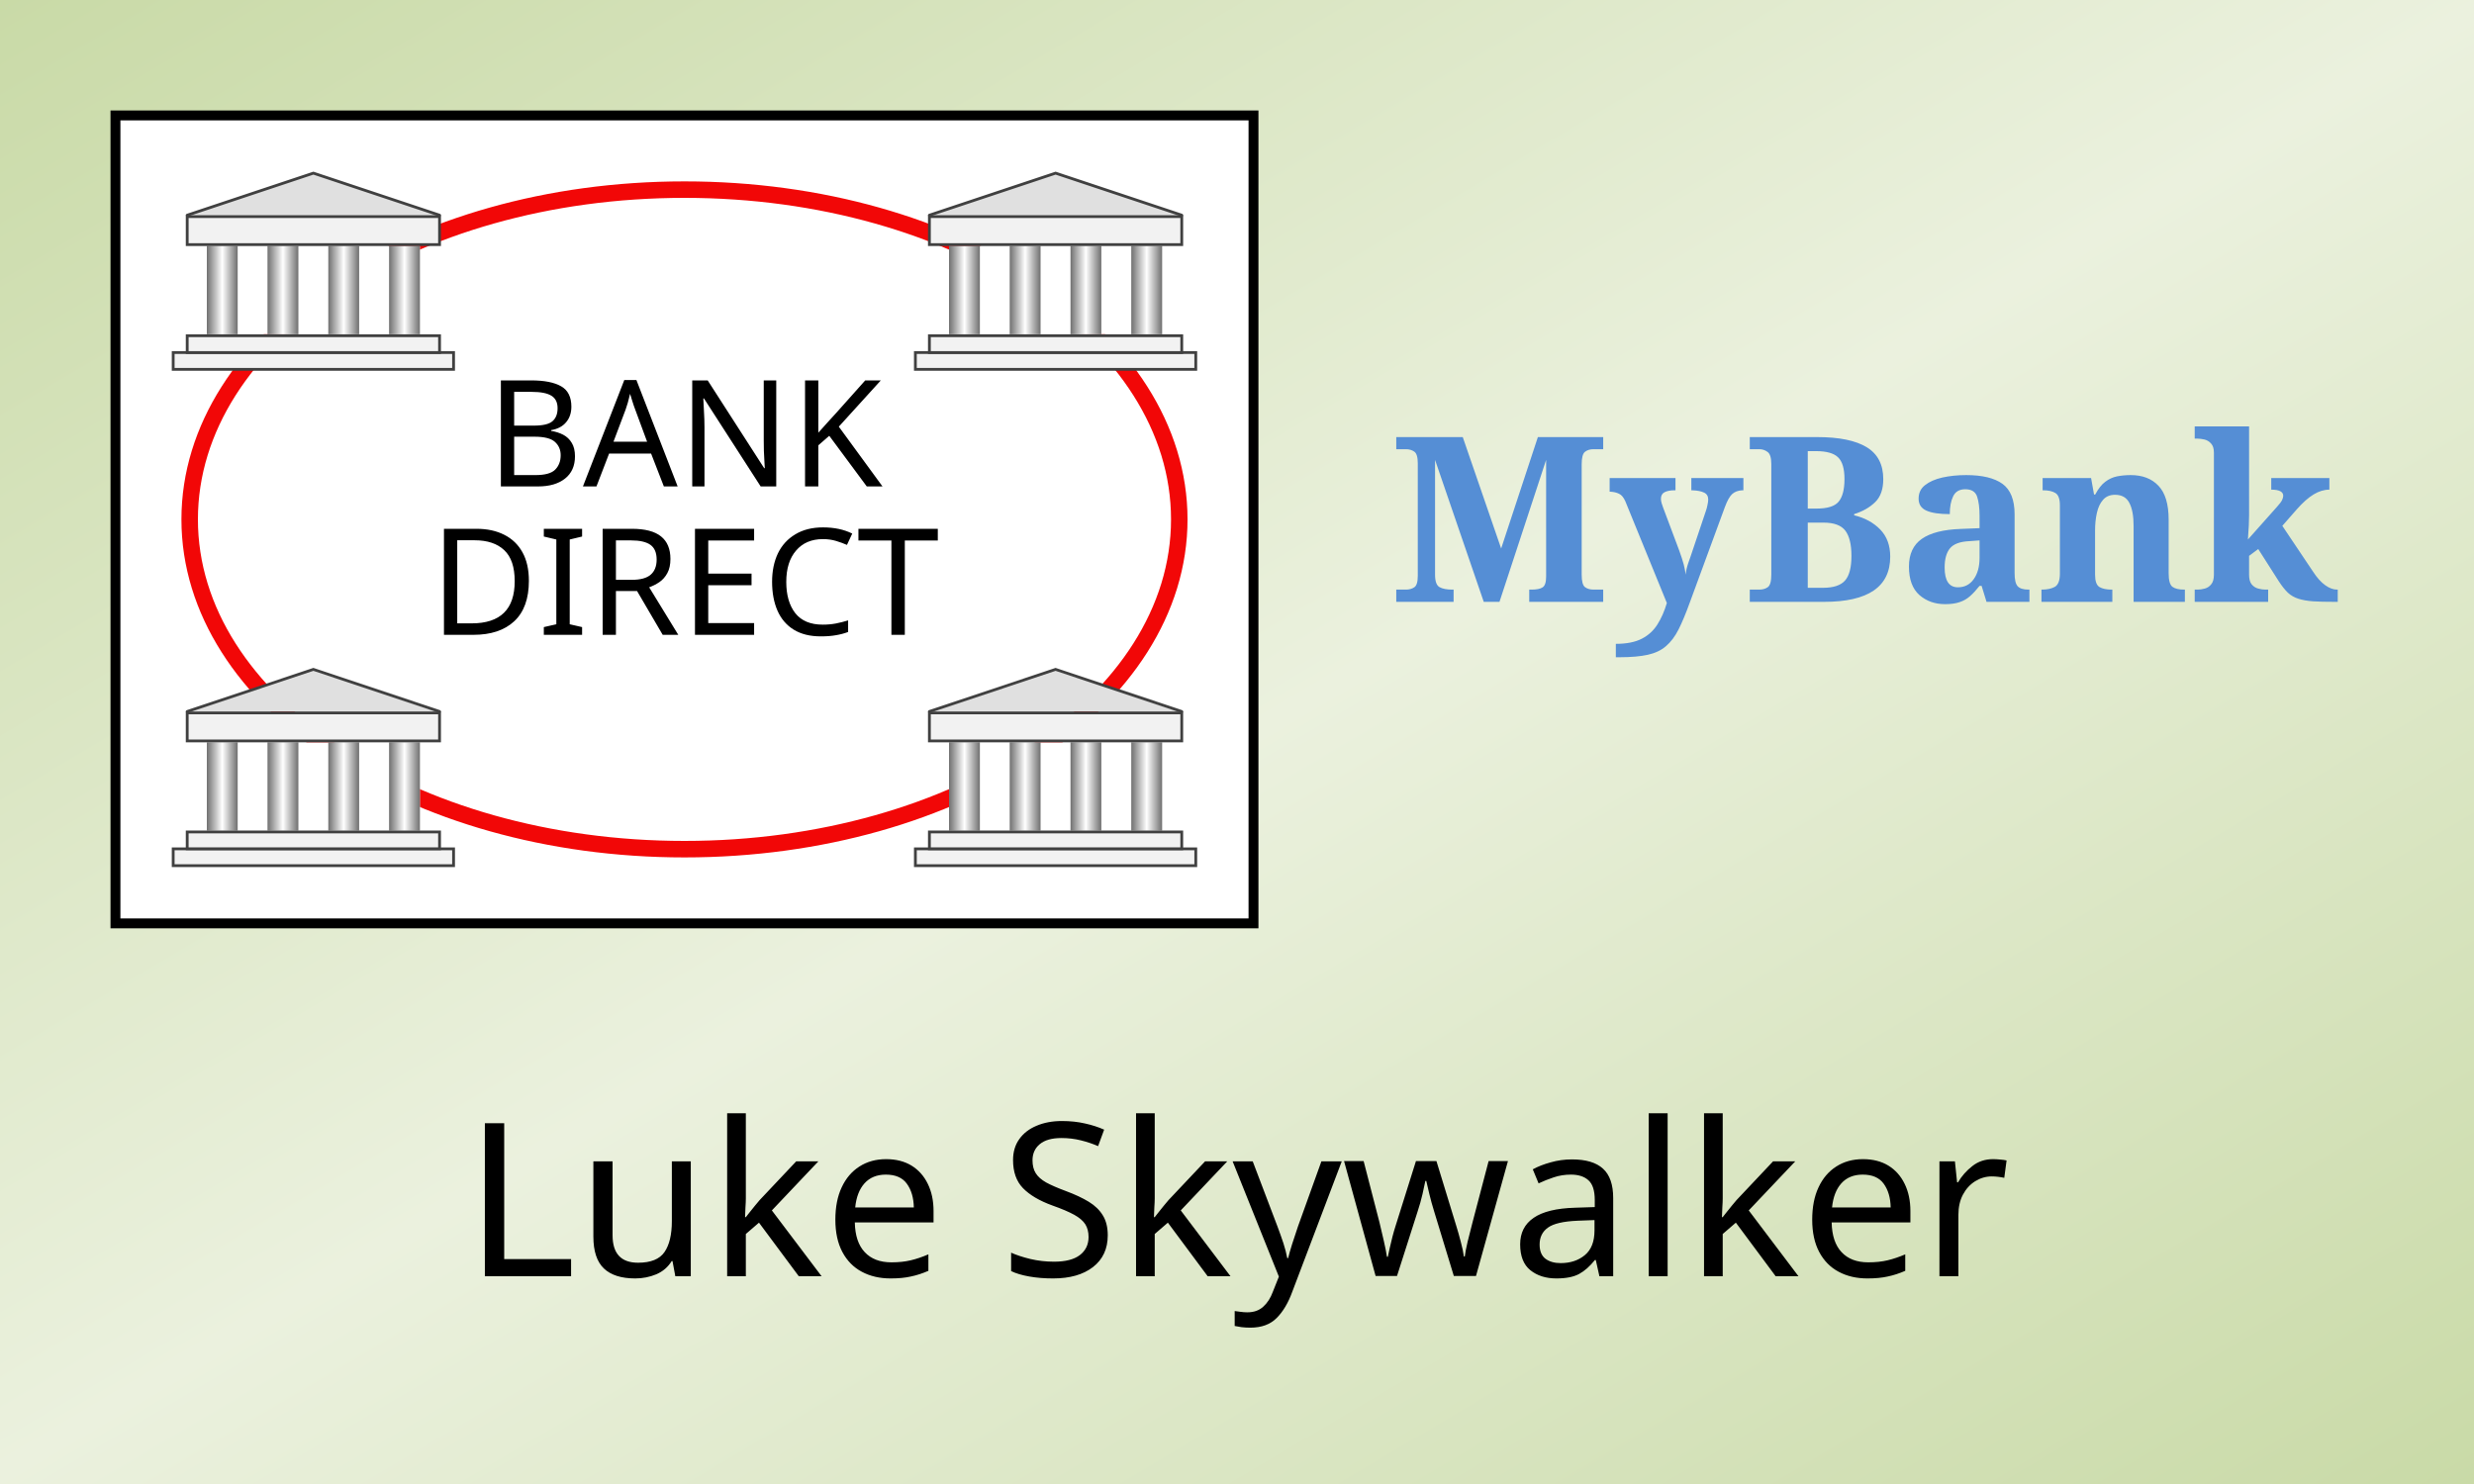
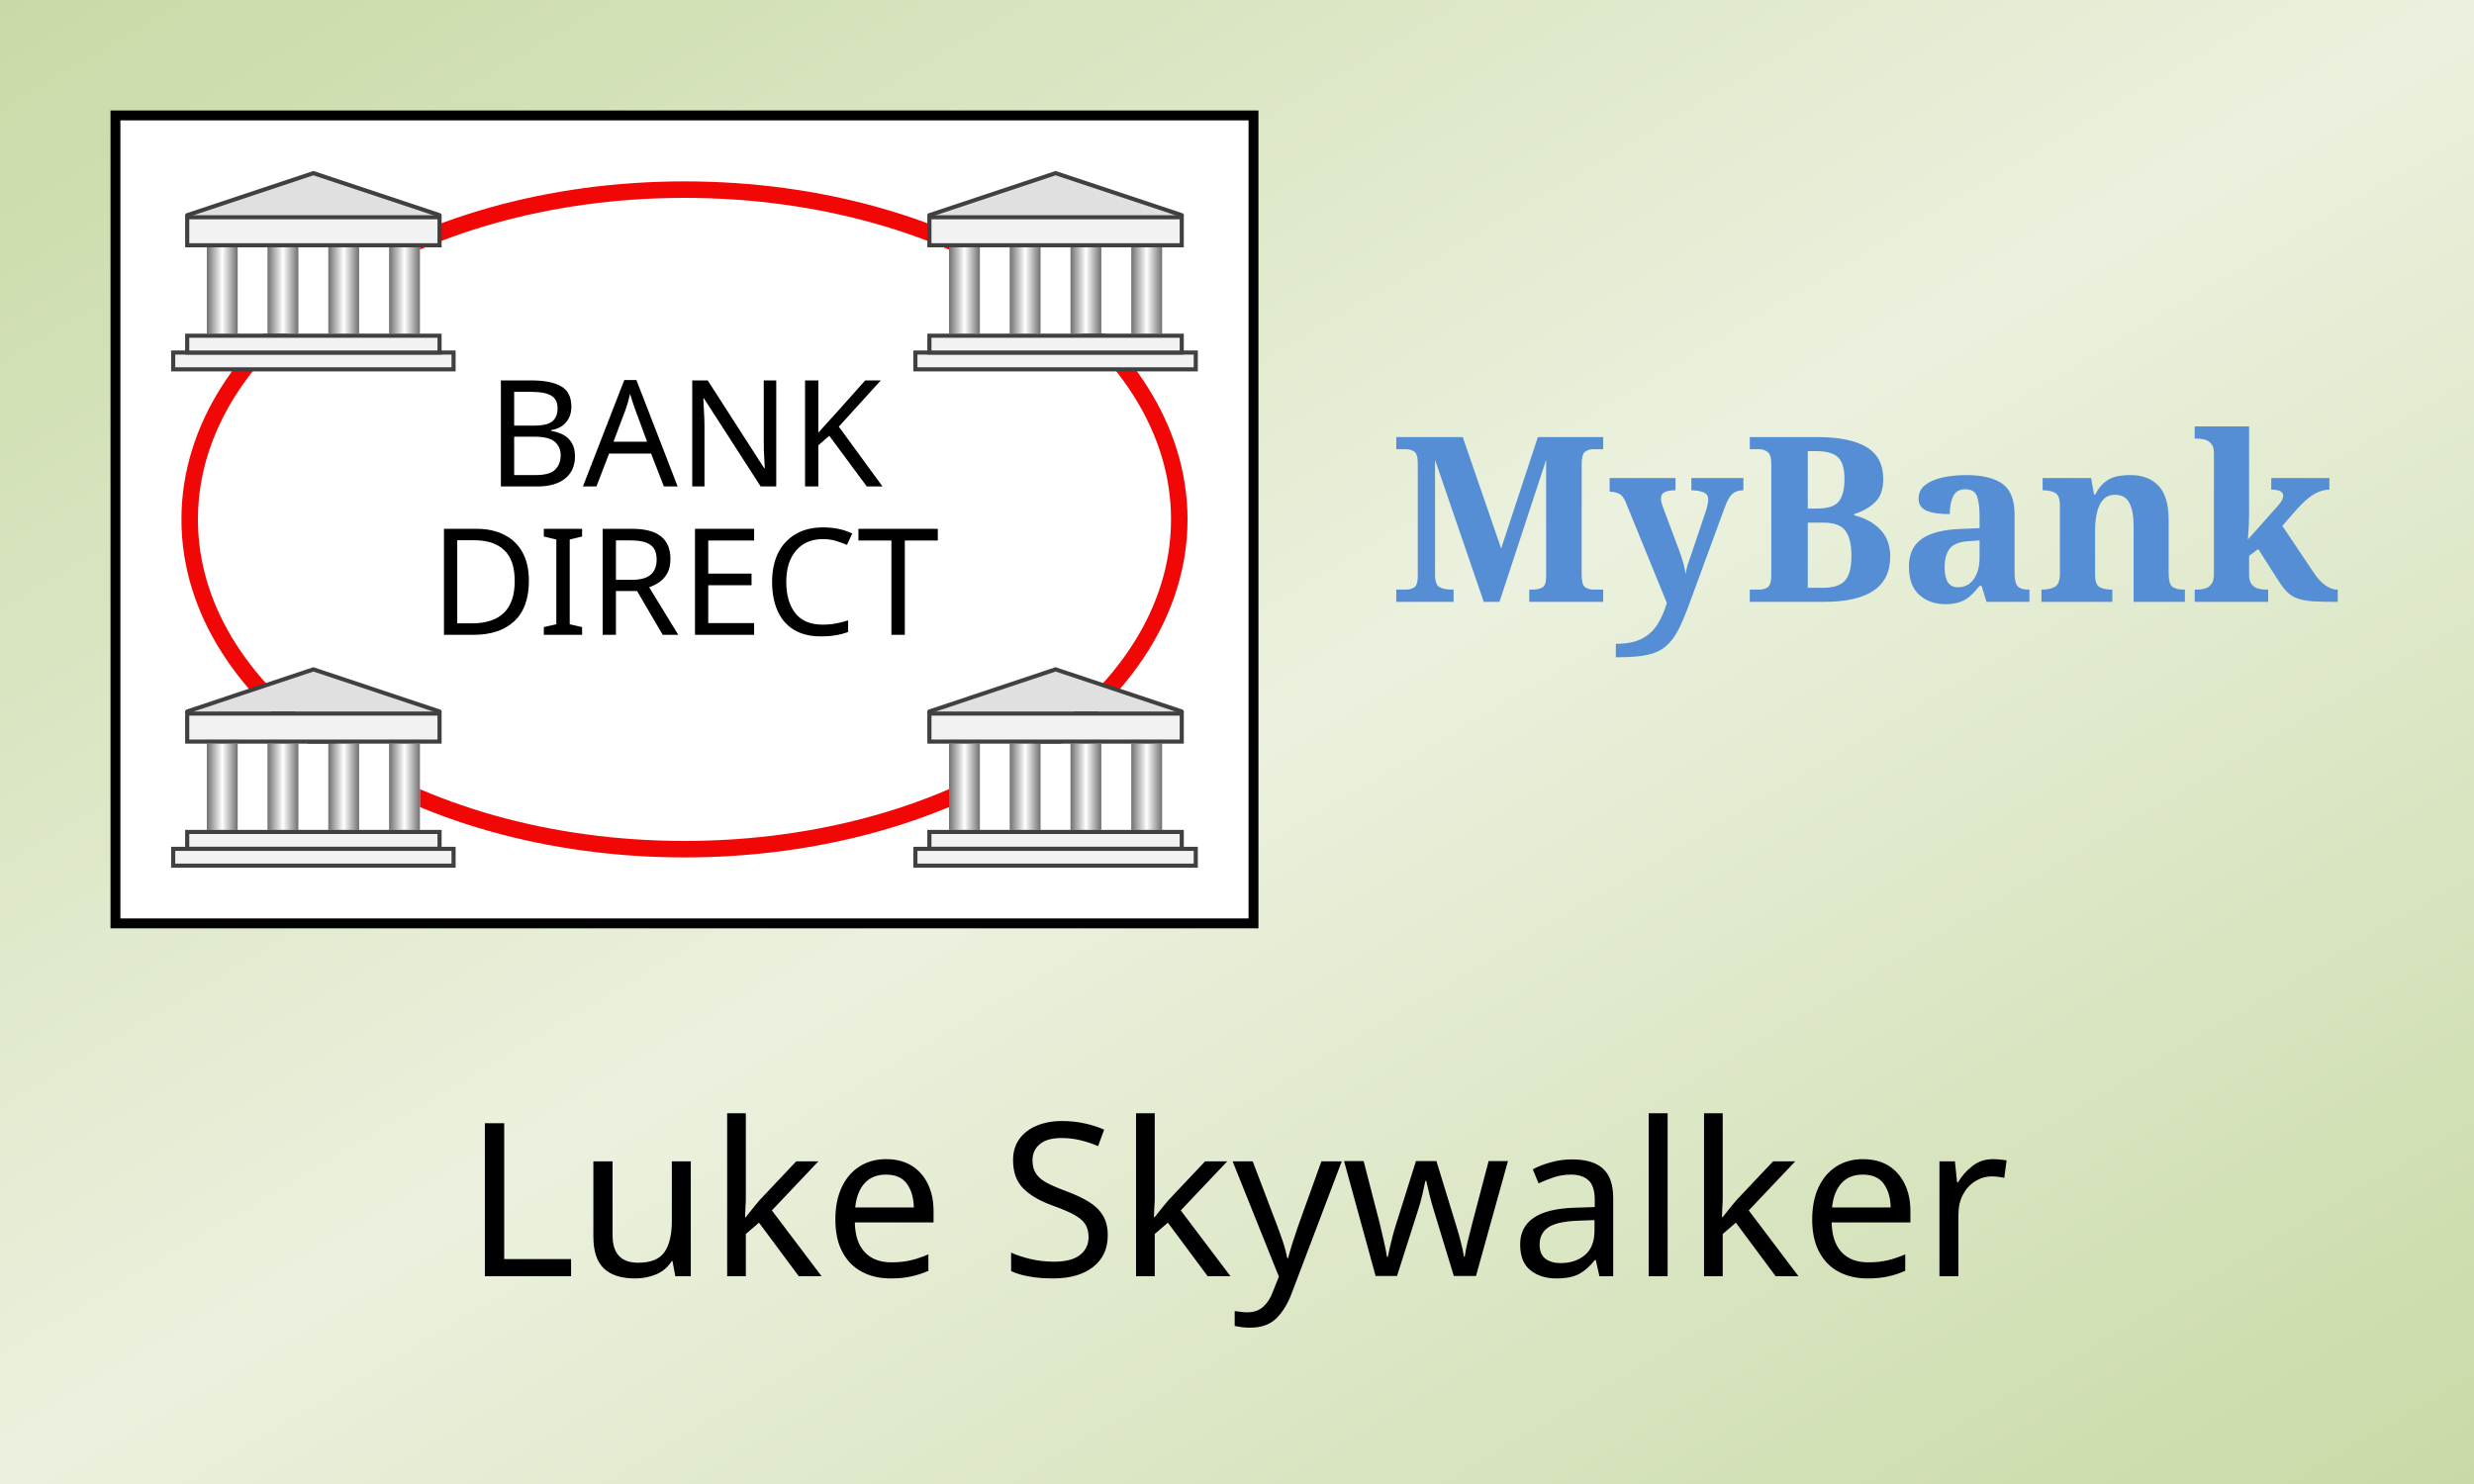
<svg xmlns="http://www.w3.org/2000/svg" width="300" height="180">
  <defs>
    <linearGradient y2="1" x2="1" y1="0" x1="0" id="bankdirectGradient">
      <stop offset="0" stop-color="#c9daa7" />
      <stop offset="0.5" stop-color="#ebf1de" />
      <stop offset="1" stop-color="#c9daa7" />
    </linearGradient>
    <linearGradient x2="1" x1="0" id="bankPillar">
      <stop stop-color="#707070" offset="0" />
      <stop stop-color="#ffffff" offset="0.5" />
      <stop stop-color="#707070" offset="1" />
    </linearGradient>
    <filter width="200%" height="200%" x="-50%" y="-50%" id="bankShaddow">
      <feGaussianBlur stdDeviation="0.68" />
    </filter>
  </defs>
  <rect x="0" y="0" width="300" height="180" fill="url(#bankdirectGradient)" />
  <text x="150" y="154.8" font-family="Sans-serif" font-size="26" text-anchor="middle">Luke Skywalker</text>
  <text x="226" y="73" font-family="Serif" font-size="28" text-anchor="middle" fill="#558ed5" font-weight="bold">MyBank</text>
  <rect x="14" y="14" width="138" height="98" stroke="#000000" stroke-width="1.2" fill="#ffffff" />
  <ellipse cx="83" cy="63" rx="60" ry="40" stroke="#f20707" stroke-width="2" fill="none" />
  <text x="83" y="59" font-family="Sans-serif" font-size="18" text-anchor="middle">BANK</text>
  <text x="83" y="77" font-family="Sans-serif" font-size="18" text-anchor="middle">DIRECT</text>
-   <rect x="25.08" y="29.83" width="25.84" height="10.71" fill="#ffffff" />
-   <rect x="25.08" y="29.83" width="3.74" height="10.71" fill="url(#bankPillar)" />
-   <rect x="32.44" y="29.83" width="3.74" height="10.71" fill="url(#bankPillar)" />
-   <rect x="39.81" y="29.83" width="3.74" height="10.71" fill="url(#bankPillar)" />
-   <rect x="47.18" y="29.83" width="3.74" height="10.71" fill="url(#bankPillar)" />
-   <path stroke="#404040" stroke-width="0.34" fill="#e0e0e0" d="M 22.7,26.1 L 38,21 53.3,26.1" stroke-linecap="round" />
-   <rect x="22.7" y="26.27" width="30.6" height="3.4" stroke="#404040" stroke-width="0.34" fill="#f2f2f2" />
-   <rect x="21" y="42.76" width="34" height="2.04" stroke="#404040" stroke-width="0.34" fill="#f2f2f2" />
-   <rect x="22.7" y="40.72" width="30.6" height="2.04" stroke="#404040" stroke-width="0.34" fill="#f2f2f2" />
-   <rect x="25.08" y="90.04" width="25.84" height="10.71" fill="#ffffff" />
-   <rect x="25.08" y="90.04" width="3.74" height="10.71" fill="url(#bankPillar)" />
-   <rect x="32.44" y="90.04" width="3.74" height="10.71" fill="url(#bankPillar)" />
-   <rect x="39.81" y="90.04" width="3.74" height="10.71" fill="url(#bankPillar)" />
-   <rect x="47.18" y="90.04" width="3.74" height="10.71" fill="url(#bankPillar)" />
-   <path stroke="#404040" stroke-width="0.34" fill="#e0e0e0" d="M 22.7,86.3 L 38,81.19 53.3,86.3" stroke-linecap="round" />
-   <rect x="22.7" y="86.47" width="30.6" height="3.4" stroke="#404040" stroke-width="0.34" fill="#f2f2f2" />
-   <rect x="21" y="102.96" width="34" height="2.04" stroke="#404040" stroke-width="0.34" fill="#f2f2f2" />
-   <rect x="22.7" y="100.91" width="30.6" height="2.04" stroke="#404040" stroke-width="0.34" fill="#f2f2f2" />
-   <rect x="115.08" y="29.83" width="25.84" height="10.71" fill="#ffffff" />
-   <rect x="115.08" y="29.83" width="3.74" height="10.71" fill="url(#bankPillar)" />
-   <rect x="122.44" y="29.83" width="3.74" height="10.71" fill="url(#bankPillar)" />
-   <rect x="129.81" y="29.83" width="3.74" height="10.71" fill="url(#bankPillar)" />
-   <rect x="137.18" y="29.83" width="3.74" height="10.71" fill="url(#bankPillar)" />
-   <path stroke="#404040" stroke-width="0.34" fill="#e0e0e0" d="M 112.7,26.1 L 128,21 143.3,26.1" stroke-linecap="round" />
-   <rect x="112.7" y="26.27" width="30.6" height="3.4" stroke="#404040" stroke-width="0.34" fill="#f2f2f2" />
-   <rect x="111" y="42.76" width="34" height="2.04" stroke="#404040" stroke-width="0.34" fill="#f2f2f2" />
-   <rect x="112.7" y="40.72" width="30.6" height="2.04" stroke="#404040" stroke-width="0.34" fill="#f2f2f2" />
-   <rect x="115.08" y="90.04" width="25.84" height="10.71" fill="#ffffff" />
-   <rect x="115.08" y="90.04" width="3.74" height="10.71" fill="url(#bankPillar)" />
-   <rect x="122.44" y="90.04" width="3.74" height="10.71" fill="url(#bankPillar)" />
-   <rect x="129.81" y="90.04" width="3.74" height="10.71" fill="url(#bankPillar)" />
-   <rect x="137.18" y="90.04" width="3.74" height="10.71" fill="url(#bankPillar)" />
-   <path stroke="#404040" stroke-width="0.34" fill="#e0e0e0" d="M 112.7,86.3 L 128,81.19 143.3,86.3" stroke-linecap="round" />
-   <rect x="112.7" y="86.47" width="30.6" height="3.4" stroke="#404040" stroke-width="0.34" fill="#f2f2f2" />
-   <rect x="111" y="102.96" width="34" height="2.04" stroke="#404040" stroke-width="0.34" fill="#f2f2f2" />
-   <rect x="112.7" y="100.91" width="30.6" height="2.04" stroke="#404040" stroke-width="0.34" fill="#f2f2f2" />
+   <rect x="25.08" y="30" width="25.84" height="10.47" fill="#ffffff" />
+   <rect x="25.08" y="30" width="3.74" height="10.47" fill="url(#bankPillar)" />
+   <rect x="32.44" y="30" width="3.74" height="10.47" fill="url(#bankPillar)" />
+   <rect x="39.81" y="30" width="3.74" height="10.47" fill="url(#bankPillar)" />
+   <rect x="47.18" y="30" width="3.74" height="10.47" fill="url(#bankPillar)" />
+   <path stroke="#404040" stroke-width="0.5" fill="#e0e0e0" d="M 22.7,26.1 L 38,21 53.3,26.1" stroke-linecap="round" />
+   <rect x="22.7" y="26.35" width="30.6" height="3.4" stroke="#404040" stroke-width="0.5" fill="#f2f2f2" />
+   <rect x="21" y="42.76" width="34" height="2.04" stroke="#404040" stroke-width="0.5" fill="#f2f2f2" />
+   <rect x="22.7" y="40.72" width="30.6" height="2.04" stroke="#404040" stroke-width="0.5" fill="#f2f2f2" />
+   <rect x="25.08" y="90.2" width="25.84" height="10.47" fill="#ffffff" />
+   <rect x="25.08" y="90.2" width="3.74" height="10.47" fill="url(#bankPillar)" />
+   <rect x="32.44" y="90.2" width="3.74" height="10.47" fill="url(#bankPillar)" />
+   <rect x="39.81" y="90.2" width="3.74" height="10.47" fill="url(#bankPillar)" />
+   <rect x="47.18" y="90.2" width="3.74" height="10.47" fill="url(#bankPillar)" />
+   <path stroke="#404040" stroke-width="0.5" fill="#e0e0e0" d="M 22.7,86.3 L 38,81.19 53.3,86.3" stroke-linecap="round" />
+   <rect x="22.7" y="86.55" width="30.6" height="3.4" stroke="#404040" stroke-width="0.5" fill="#f2f2f2" />
+   <rect x="21" y="102.96" width="34" height="2.04" stroke="#404040" stroke-width="0.5" fill="#f2f2f2" />
+   <rect x="22.7" y="100.91" width="30.6" height="2.04" stroke="#404040" stroke-width="0.5" fill="#f2f2f2" />
+   <rect x="115.08" y="30" width="25.84" height="10.47" fill="#ffffff" />
+   <rect x="115.08" y="30" width="3.74" height="10.47" fill="url(#bankPillar)" />
+   <rect x="122.44" y="30" width="3.74" height="10.47" fill="url(#bankPillar)" />
+   <rect x="129.81" y="30" width="3.74" height="10.47" fill="url(#bankPillar)" />
+   <rect x="137.18" y="30" width="3.74" height="10.47" fill="url(#bankPillar)" />
+   <path stroke="#404040" stroke-width="0.5" fill="#e0e0e0" d="M 112.7,26.1 L 128,21 143.3,26.1" stroke-linecap="round" />
+   <rect x="112.7" y="26.35" width="30.6" height="3.4" stroke="#404040" stroke-width="0.5" fill="#f2f2f2" />
+   <rect x="111" y="42.76" width="34" height="2.04" stroke="#404040" stroke-width="0.5" fill="#f2f2f2" />
+   <rect x="112.7" y="40.72" width="30.6" height="2.04" stroke="#404040" stroke-width="0.5" fill="#f2f2f2" />
+   <rect x="115.08" y="90.2" width="25.84" height="10.47" fill="#ffffff" />
+   <rect x="115.08" y="90.2" width="3.74" height="10.47" fill="url(#bankPillar)" />
+   <rect x="122.44" y="90.2" width="3.74" height="10.47" fill="url(#bankPillar)" />
+   <rect x="129.81" y="90.2" width="3.74" height="10.47" fill="url(#bankPillar)" />
+   <rect x="137.18" y="90.2" width="3.74" height="10.47" fill="url(#bankPillar)" />
+   <path stroke="#404040" stroke-width="0.5" fill="#e0e0e0" d="M 112.7,86.3 L 128,81.19 143.3,86.3" stroke-linecap="round" />
+   <rect x="112.7" y="86.55" width="30.6" height="3.4" stroke="#404040" stroke-width="0.5" fill="#f2f2f2" />
+   <rect x="111" y="102.96" width="34" height="2.04" stroke="#404040" stroke-width="0.5" fill="#f2f2f2" />
+   <rect x="112.7" y="100.91" width="30.6" height="2.04" stroke="#404040" stroke-width="0.5" fill="#f2f2f2" />
</svg>
